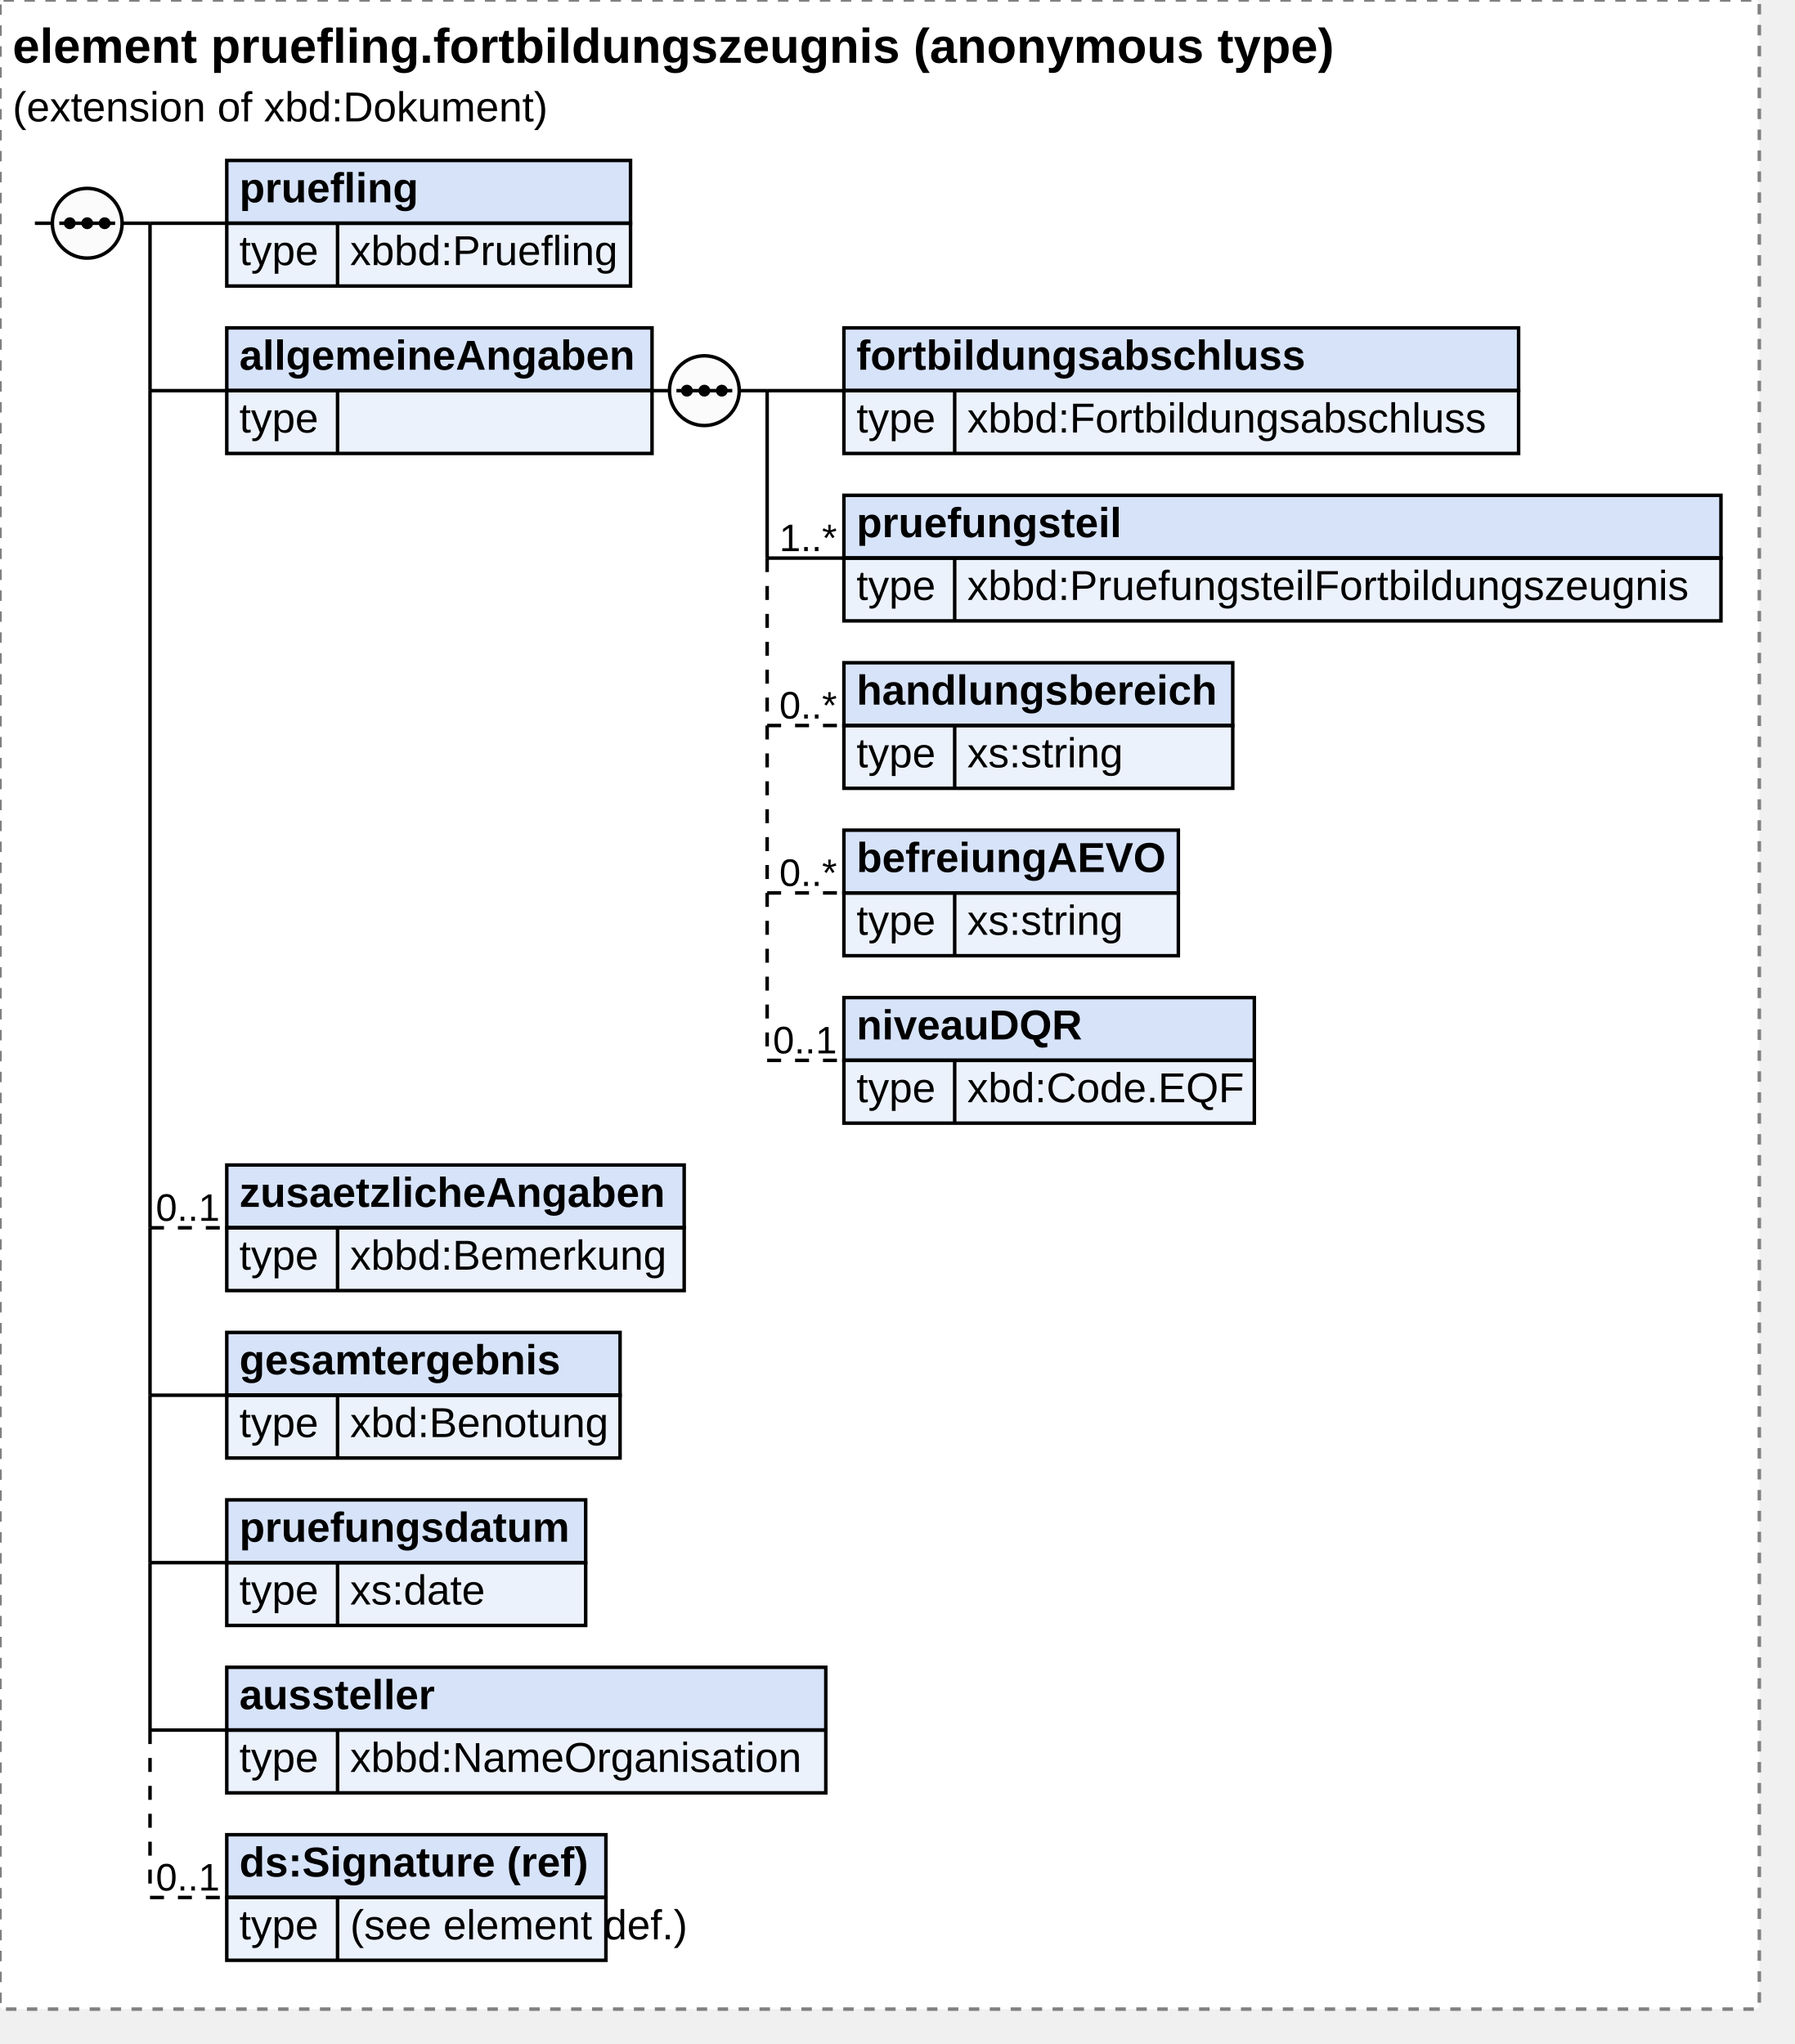
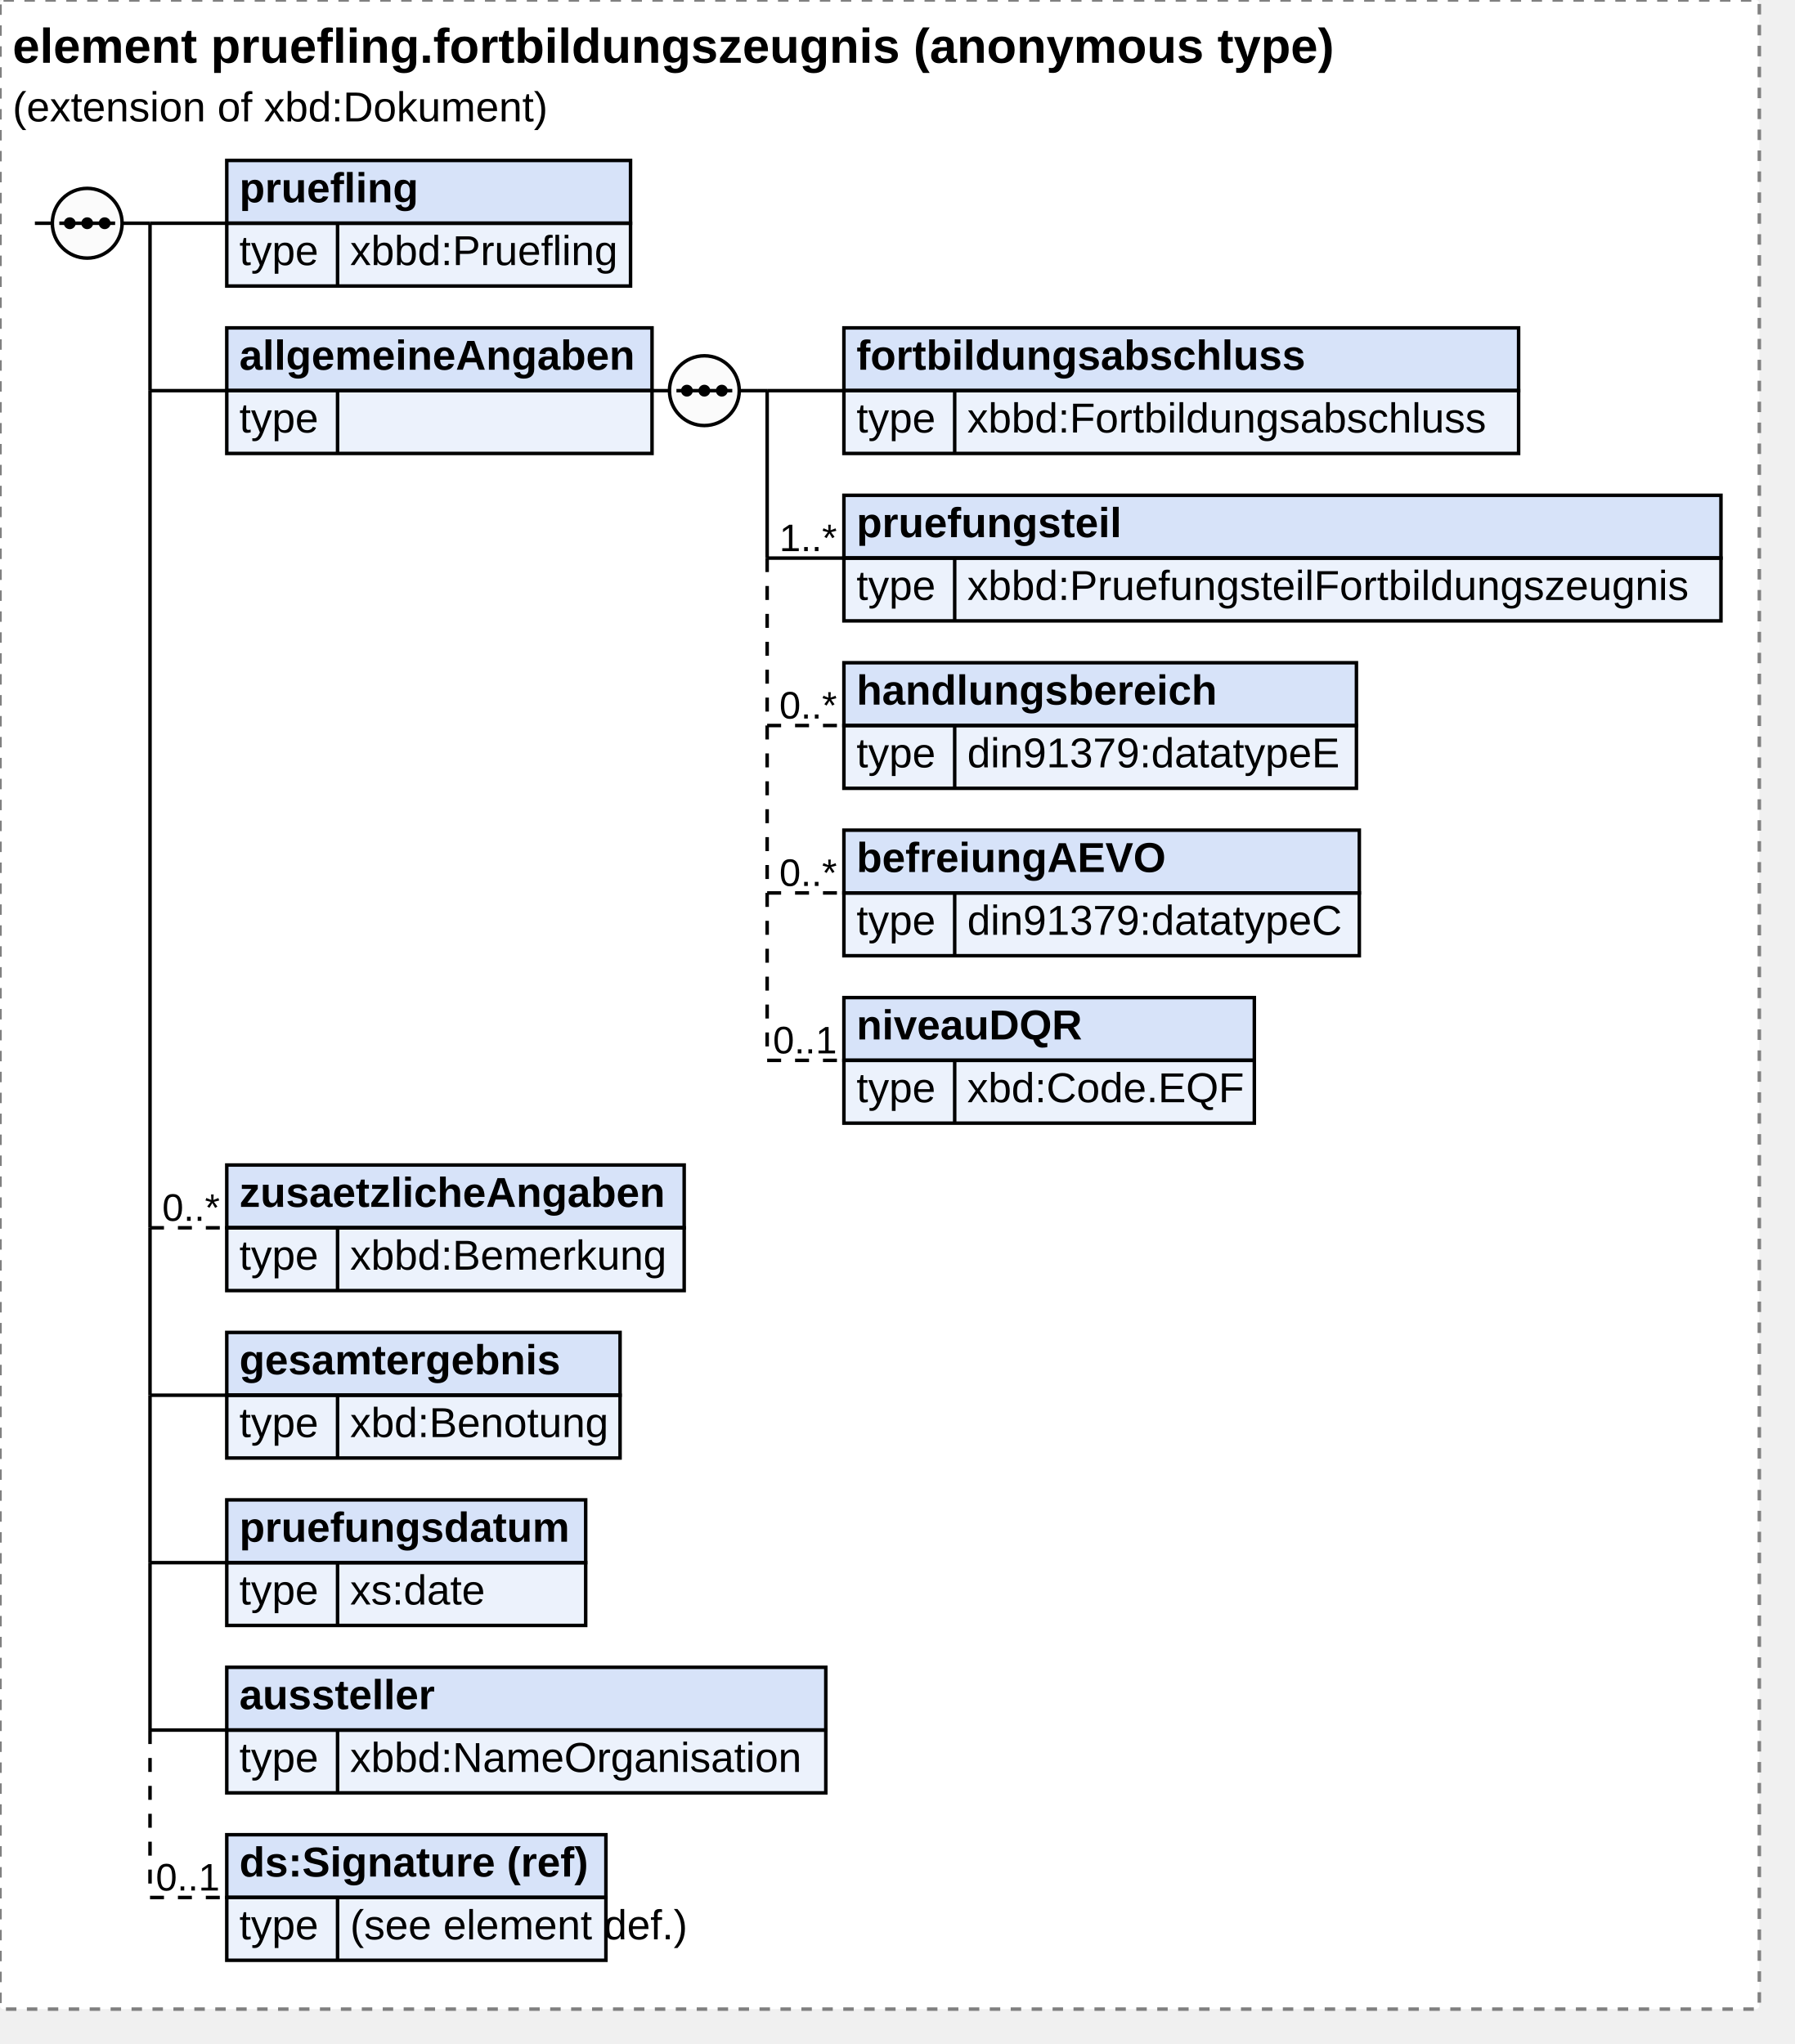
<svg xmlns="http://www.w3.org/2000/svg" width="514.284" height="586">
  <defs>
    <style type="text/css">
                        text {
                            font-family: 'Arial';
                            fill: black;
                        }
                        text.at {
                            font-family: 'Arial';
                            fill: rgb(242, 152, 0);
                        }
                        line {
                            stroke: black;
                        }
                        line.type-structure {
                            stroke: black;
                        }
                        line.type-structure-optional {
                            stroke: black;
                            stroke-dasharray: 4, 4;
                        }
                        rect.attribute-upper {
                            stroke: black;
                            fill: rgb(255, 239, 211);
                        }
                        rect.element-upper {
                            stroke: black;
                            fill: rgb(215, 227, 249);
                        }
                        rect.element-lower {
                            stroke: black;
                            fill: rgb(236, 242, 252);
                        }
                        a text {
                            fill: black;
                        } 
                    </style>
  </defs>
  <rect width="504.284" height="576" stroke-dasharray="3,3" rx="1" ry="1" style="stroke: grey;fill: white;" />
  <text font-size="14" x="3.6" y="18" font-weight="bold">element pruefling.fortbildungszeugnis (anonymous type)</text>
  <text font-size="12" x="3.6" y="34.8"> (extension of xbd:Dokument)</text>
  <g transform="translate(10,46)">
    <g transform="translate(55,0)">
      <rect width="115.734" height="18" class="element-upper" />
      <rect width="115.734" height="18" y="18" class="element-lower" />
      <text font-size="12" x="3.6" y="12" font-weight="bold">pruefling</text>
      <line x1="0" y1="18" x2="115.734" y2="18" />
      <text font-size="12" fill="grey" x="3.6" y="30">type</text>
      <line x1="31.753" y1="18" x2="31.753" y2="36" />
      <text font-size="12" x="35.353" y="30">xbbd:Pruefling</text>
      <g transform="translate(115.7344,0)" />
    </g>
    <line x1="33" y1="18" x2="55" y2="18" class="type-structure-required" />
    <text font-size="11" fill="black" x="53" y="16" text-anchor="end" />
    <line x1="33" y1="18" x2="33" y2="18" class="type-structure-required" />
    <g transform="translate(55,48)">
      <rect width="121.894" height="18" class="element-upper" />
      <rect width="121.894" height="18" y="18" class="element-lower" />
      <text font-size="12" x="3.6" y="12" font-weight="bold">allgemeineAngaben</text>
      <line x1="0" y1="18" x2="121.894" y2="18" />
      <text font-size="12" fill="grey" x="3.6" y="30">type</text>
      <line x1="31.753" y1="18" x2="31.753" y2="36" />
      <g transform="translate(121.8937,0)">
        <g transform="translate(55,0)">
          <rect width="193.391" height="18" class="element-upper" />
          <rect width="193.391" height="18" y="18" class="element-lower" />
          <text font-size="12" x="3.6" y="12" font-weight="bold">fortbildungsabschluss</text>
          <line x1="0" y1="18" x2="193.391" y2="18" />
          <text font-size="12" fill="grey" x="3.6" y="30">type</text>
          <line x1="31.753" y1="18" x2="31.753" y2="36" />
          <text font-size="12" x="35.353" y="30">xbbd:Fortbildungsabschluss</text>
          <g transform="translate(193.3906,0)" />
        </g>
        <line x1="33" y1="18" x2="55" y2="18" class="type-structure-required" />
        <text font-size="11" fill="black" x="53" y="16" text-anchor="end" />
        <line x1="33" y1="18" x2="33" y2="18" class="type-structure-required" />
        <g transform="translate(55,48)">
          <rect width="251.391" height="18" class="element-upper" />
          <rect width="251.391" height="18" y="18" class="element-lower" />
          <text font-size="12" x="3.6" y="12" font-weight="bold">pruefungsteil</text>
          <line x1="0" y1="18" x2="251.391" y2="18" />
          <text font-size="12" fill="grey" x="3.6" y="30">type</text>
          <line x1="31.753" y1="18" x2="31.753" y2="36" />
          <text font-size="12" x="35.353" y="30">xbbd:PruefungsteilFortbildungszeugnis</text>
          <g transform="translate(251.3906,0)" />
        </g>
        <line x1="33" y1="66" x2="55" y2="66" class="type-structure-required" />
        <text font-size="11" fill="black" x="53" y="64" text-anchor="end">1..*</text>
        <line x1="33" y1="18" x2="33" y2="66" class="type-structure-required" />
        <g transform="translate(55,96)">
-           <rect width="111.456" height="18" class="element-upper" />
-           <rect width="111.456" height="18" y="18" class="element-lower" />
+           <rect width="146.906" height="18" class="element-upper" />
+           <rect width="146.906" height="18" y="18" class="element-lower" />
          <text font-size="12" x="3.6" y="12" font-weight="bold">handlungsbereich</text>
-           <line x1="0" y1="18" x2="111.456" y2="18" />
-           <text font-size="12" fill="grey" x="3.6" y="30">type</text>
-           <line x1="31.753" y1="18" x2="31.753" y2="36" />
-           <text font-size="12" x="35.353" y="30">xs:string</text>
-           <g transform="translate(111.4562,0)" />
+           <line x1="0" y1="18" x2="146.906" y2="18" />
+           <text font-size="12" fill="grey" x="3.6" y="30">type</text>
+           <line x1="31.753" y1="18" x2="31.753" y2="36" />
+           <text font-size="12" x="35.353" y="30">din91379:datatypeE</text>
+           <g transform="translate(146.9062,0)" />
        </g>
        <line x1="33" y1="114" x2="55" y2="114" class="type-structure-optional" />
        <text font-size="11" fill="black" x="53" y="112" text-anchor="end">0..*</text>
        <line x1="33" y1="66" x2="33" y2="114" class="type-structure-optional" />
        <g transform="translate(55,144)">
-           <rect width="95.862" height="18" class="element-upper" />
-           <rect width="95.862" height="18" y="18" class="element-lower" />
+           <rect width="147.734" height="18" class="element-upper" />
+           <rect width="147.734" height="18" y="18" class="element-lower" />
          <text font-size="12" x="3.6" y="12" font-weight="bold">befreiungAEVO</text>
-           <line x1="0" y1="18" x2="95.862" y2="18" />
-           <text font-size="12" fill="grey" x="3.6" y="30">type</text>
-           <line x1="31.753" y1="18" x2="31.753" y2="36" />
-           <text font-size="12" x="35.353" y="30">xs:string</text>
-           <g transform="translate(95.8625,0)" />
+           <line x1="0" y1="18" x2="147.734" y2="18" />
+           <text font-size="12" fill="grey" x="3.6" y="30">type</text>
+           <line x1="31.753" y1="18" x2="31.753" y2="36" />
+           <text font-size="12" x="35.353" y="30">din91379:datatypeC</text>
+           <g transform="translate(147.7344,0)" />
        </g>
        <line x1="33" y1="162" x2="55" y2="162" class="type-structure-optional" />
        <text font-size="11" fill="black" x="53" y="160" text-anchor="end">0..*</text>
        <line x1="33" y1="114" x2="33" y2="162" class="type-structure-optional" />
        <g transform="translate(55,192)">
          <rect width="117.641" height="18" class="element-upper" />
          <rect width="117.641" height="18" y="18" class="element-lower" />
          <text font-size="12" x="3.6" y="12" font-weight="bold">niveauDQR</text>
          <line x1="0" y1="18" x2="117.641" y2="18" />
          <text font-size="12" fill="grey" x="3.6" y="30">type</text>
          <line x1="31.753" y1="18" x2="31.753" y2="36" />
          <text font-size="12" x="35.353" y="30">xbd:Code.EQF</text>
          <g transform="translate(117.6406,0)" />
        </g>
        <line x1="33" y1="210" x2="55" y2="210" class="type-structure-optional" />
        <text font-size="11" fill="black" x="53" y="208" text-anchor="end">0..1</text>
        <line x1="33" y1="162" x2="33" y2="210" class="type-structure-optional" />
        <circle cx="15" cy="18" r="10" stroke="black" fill="rgb(251, 251, 251)" />
        <line x1="0" y1="18" x2="5" y2="18" class="type-structure-required" />
        <line x1="25" y1="18" x2="33" y2="18" class="type-structure-required" />
        <circle cx="10" cy="18" r="1.2" stroke="black" fill="black" />
        <circle cx="15" cy="18" r="1.2" stroke="black" fill="black" />
        <circle cx="20" cy="18" r="1.2" stroke="black" fill="black" />
        <line x1="7" y1="18" x2="23" y2="18" />
      </g>
    </g>
    <line x1="33" y1="66" x2="55" y2="66" class="type-structure-required" />
    <text font-size="11" fill="black" x="53" y="64" text-anchor="end" />
    <line x1="33" y1="18" x2="33" y2="66" class="type-structure-required" />
    <g transform="translate(55,288)">
      <rect width="131.112" height="18" class="element-upper" />
      <rect width="131.112" height="18" y="18" class="element-lower" />
      <text font-size="12" x="3.6" y="12" font-weight="bold">zusaetzlicheAngaben</text>
      <line x1="0" y1="18" x2="131.112" y2="18" />
      <text font-size="12" fill="grey" x="3.6" y="30">type</text>
      <line x1="31.753" y1="18" x2="31.753" y2="36" />
      <text font-size="12" x="35.353" y="30">xbbd:Bemerkung</text>
      <g transform="translate(131.1125,0)" />
    </g>
    <line x1="33" y1="306" x2="55" y2="306" class="type-structure-optional" />
-     <text font-size="11" fill="black" x="53" y="304" text-anchor="end">0..1</text>
+     <text font-size="11" fill="black" x="53" y="304" text-anchor="end">0..*</text>
    <line x1="33" y1="66" x2="33" y2="306" class="type-structure-required" />
    <g transform="translate(55,336)">
      <rect width="112.734" height="18" class="element-upper" />
      <rect width="112.734" height="18" y="18" class="element-lower" />
      <text font-size="12" x="3.6" y="12" font-weight="bold">gesamtergebnis</text>
      <line x1="0" y1="18" x2="112.734" y2="18" />
      <text font-size="12" fill="grey" x="3.6" y="30">type</text>
      <line x1="31.753" y1="18" x2="31.753" y2="36" />
      <text font-size="12" x="35.353" y="30">xbd:Benotung</text>
      <g transform="translate(112.7344,0)" />
    </g>
    <line x1="33" y1="354" x2="55" y2="354" class="type-structure-required" />
    <text font-size="11" fill="black" x="53" y="352" text-anchor="end" />
    <line x1="33" y1="306" x2="33" y2="354" class="type-structure-required" />
    <g transform="translate(55,384)">
      <rect width="102.878" height="18" class="element-upper" />
      <rect width="102.878" height="18" y="18" class="element-lower" />
      <text font-size="12" x="3.6" y="12" font-weight="bold">pruefungsdatum</text>
      <line x1="0" y1="18" x2="102.878" y2="18" />
      <text font-size="12" fill="grey" x="3.6" y="30">type</text>
      <line x1="31.753" y1="18" x2="31.753" y2="36" />
      <text font-size="12" x="35.353" y="30">xs:date</text>
      <g transform="translate(102.8781,0)" />
    </g>
    <line x1="33" y1="402" x2="55" y2="402" class="type-structure-required" />
    <text font-size="11" fill="black" x="53" y="400" text-anchor="end" />
    <line x1="33" y1="354" x2="33" y2="402" class="type-structure-required" />
    <g transform="translate(55,432)">
      <rect width="171.703" height="18" class="element-upper" />
      <rect width="171.703" height="18" y="18" class="element-lower" />
      <text font-size="12" x="3.6" y="12" font-weight="bold">aussteller</text>
      <line x1="0" y1="18" x2="171.703" y2="18" />
      <text font-size="12" fill="grey" x="3.6" y="30">type</text>
      <line x1="31.753" y1="18" x2="31.753" y2="36" />
      <text font-size="12" x="35.353" y="30">xbbd:NameOrganisation</text>
      <g transform="translate(171.7031,0)" />
    </g>
    <line x1="33" y1="450" x2="55" y2="450" class="type-structure-required" />
    <text font-size="11" fill="black" x="53" y="448" text-anchor="end" />
    <line x1="33" y1="402" x2="33" y2="450" class="type-structure-required" />
    <g transform="translate(55,480)">
      <rect width="108.675" height="18" class="element-upper" />
      <rect width="108.675" height="18" y="18" class="element-lower" />
      <text font-size="12" x="3.6" y="12" font-weight="bold">ds:Signature (ref)</text>
      <line x1="0" y1="18" x2="108.675" y2="18" />
      <text font-size="12" fill="grey" x="3.6" y="30">type</text>
      <line x1="31.753" y1="18" x2="31.753" y2="36" />
      <text font-size="12" x="35.353" y="30">(see element def.)</text>
      <g transform="translate(108.675,0)" />
    </g>
    <line x1="33" y1="498" x2="55" y2="498" class="type-structure-optional" />
    <text font-size="11" fill="black" x="53" y="496" text-anchor="end">0..1</text>
    <line x1="33" y1="450" x2="33" y2="498" class="type-structure-optional" />
    <circle cx="15" cy="18" r="10" stroke="black" fill="rgb(251, 251, 251)" />
    <line x1="0" y1="18" x2="5" y2="18" class="type-structure-required" />
    <line x1="25" y1="18" x2="33" y2="18" class="type-structure-required" />
    <circle cx="10" cy="18" r="1.2" stroke="black" fill="black" />
    <circle cx="15" cy="18" r="1.2" stroke="black" fill="black" />
    <circle cx="20" cy="18" r="1.2" stroke="black" fill="black" />
    <line x1="7" y1="18" x2="23" y2="18" />
  </g>
</svg>
